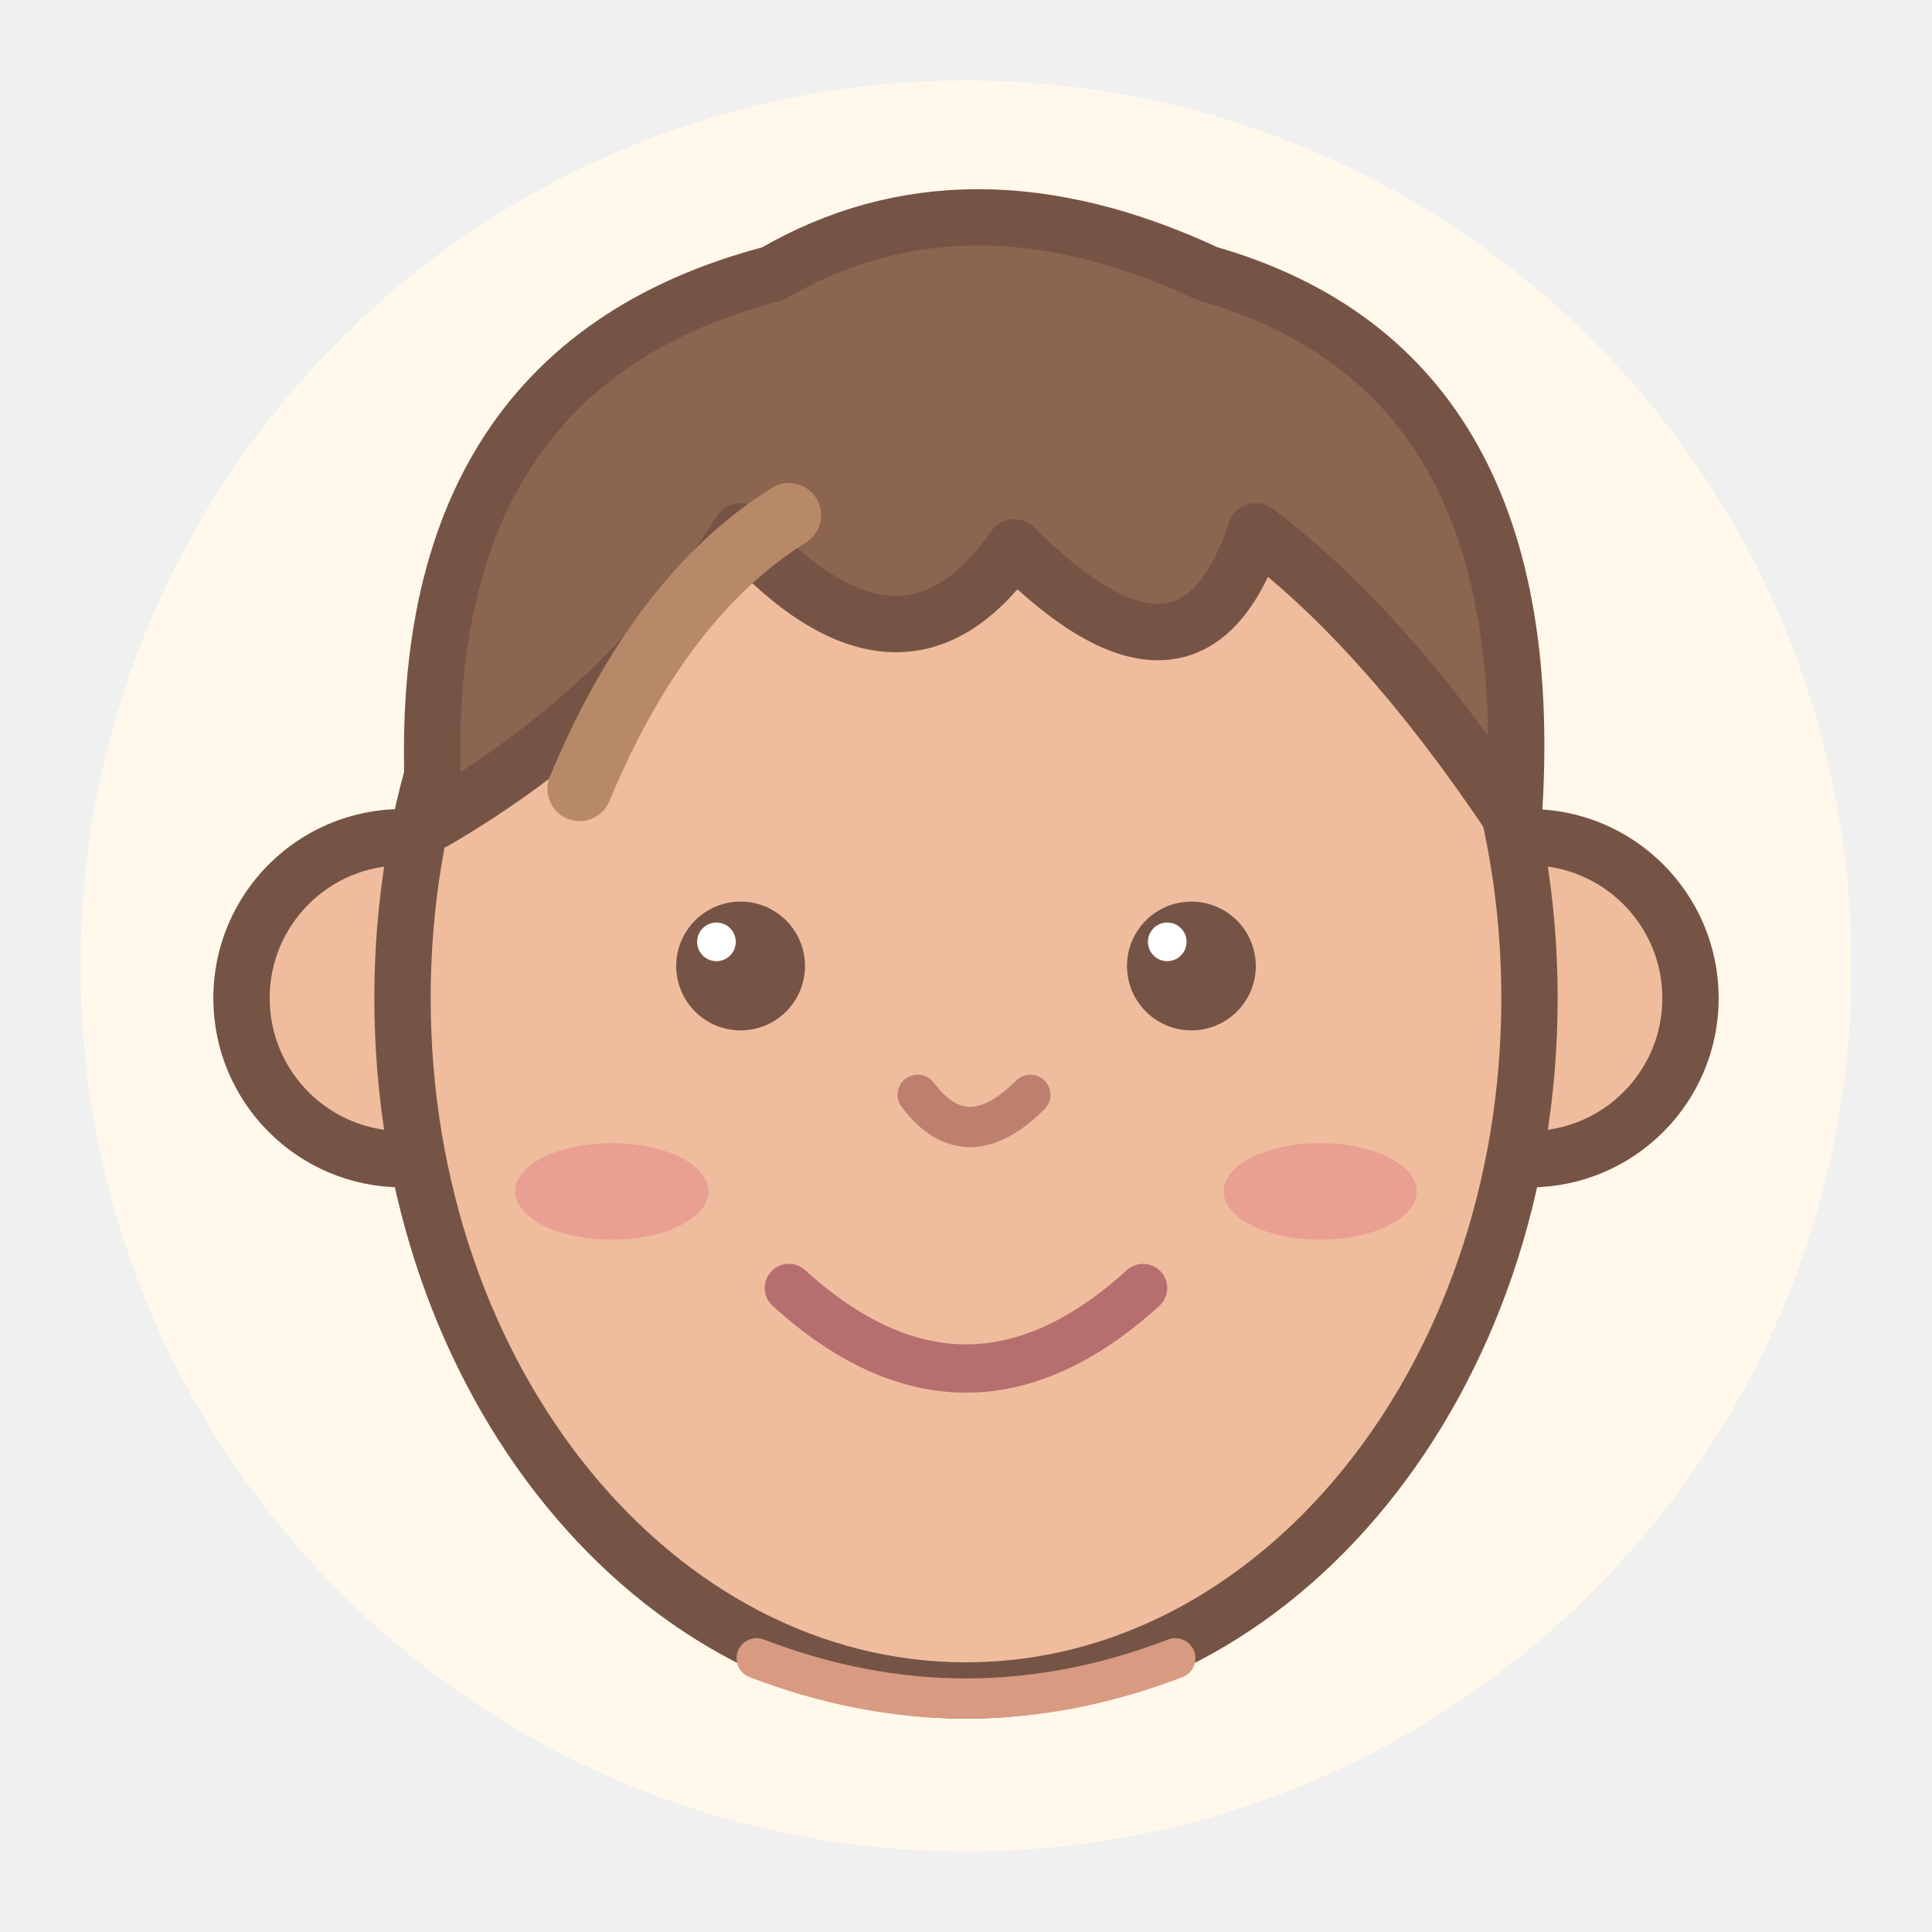
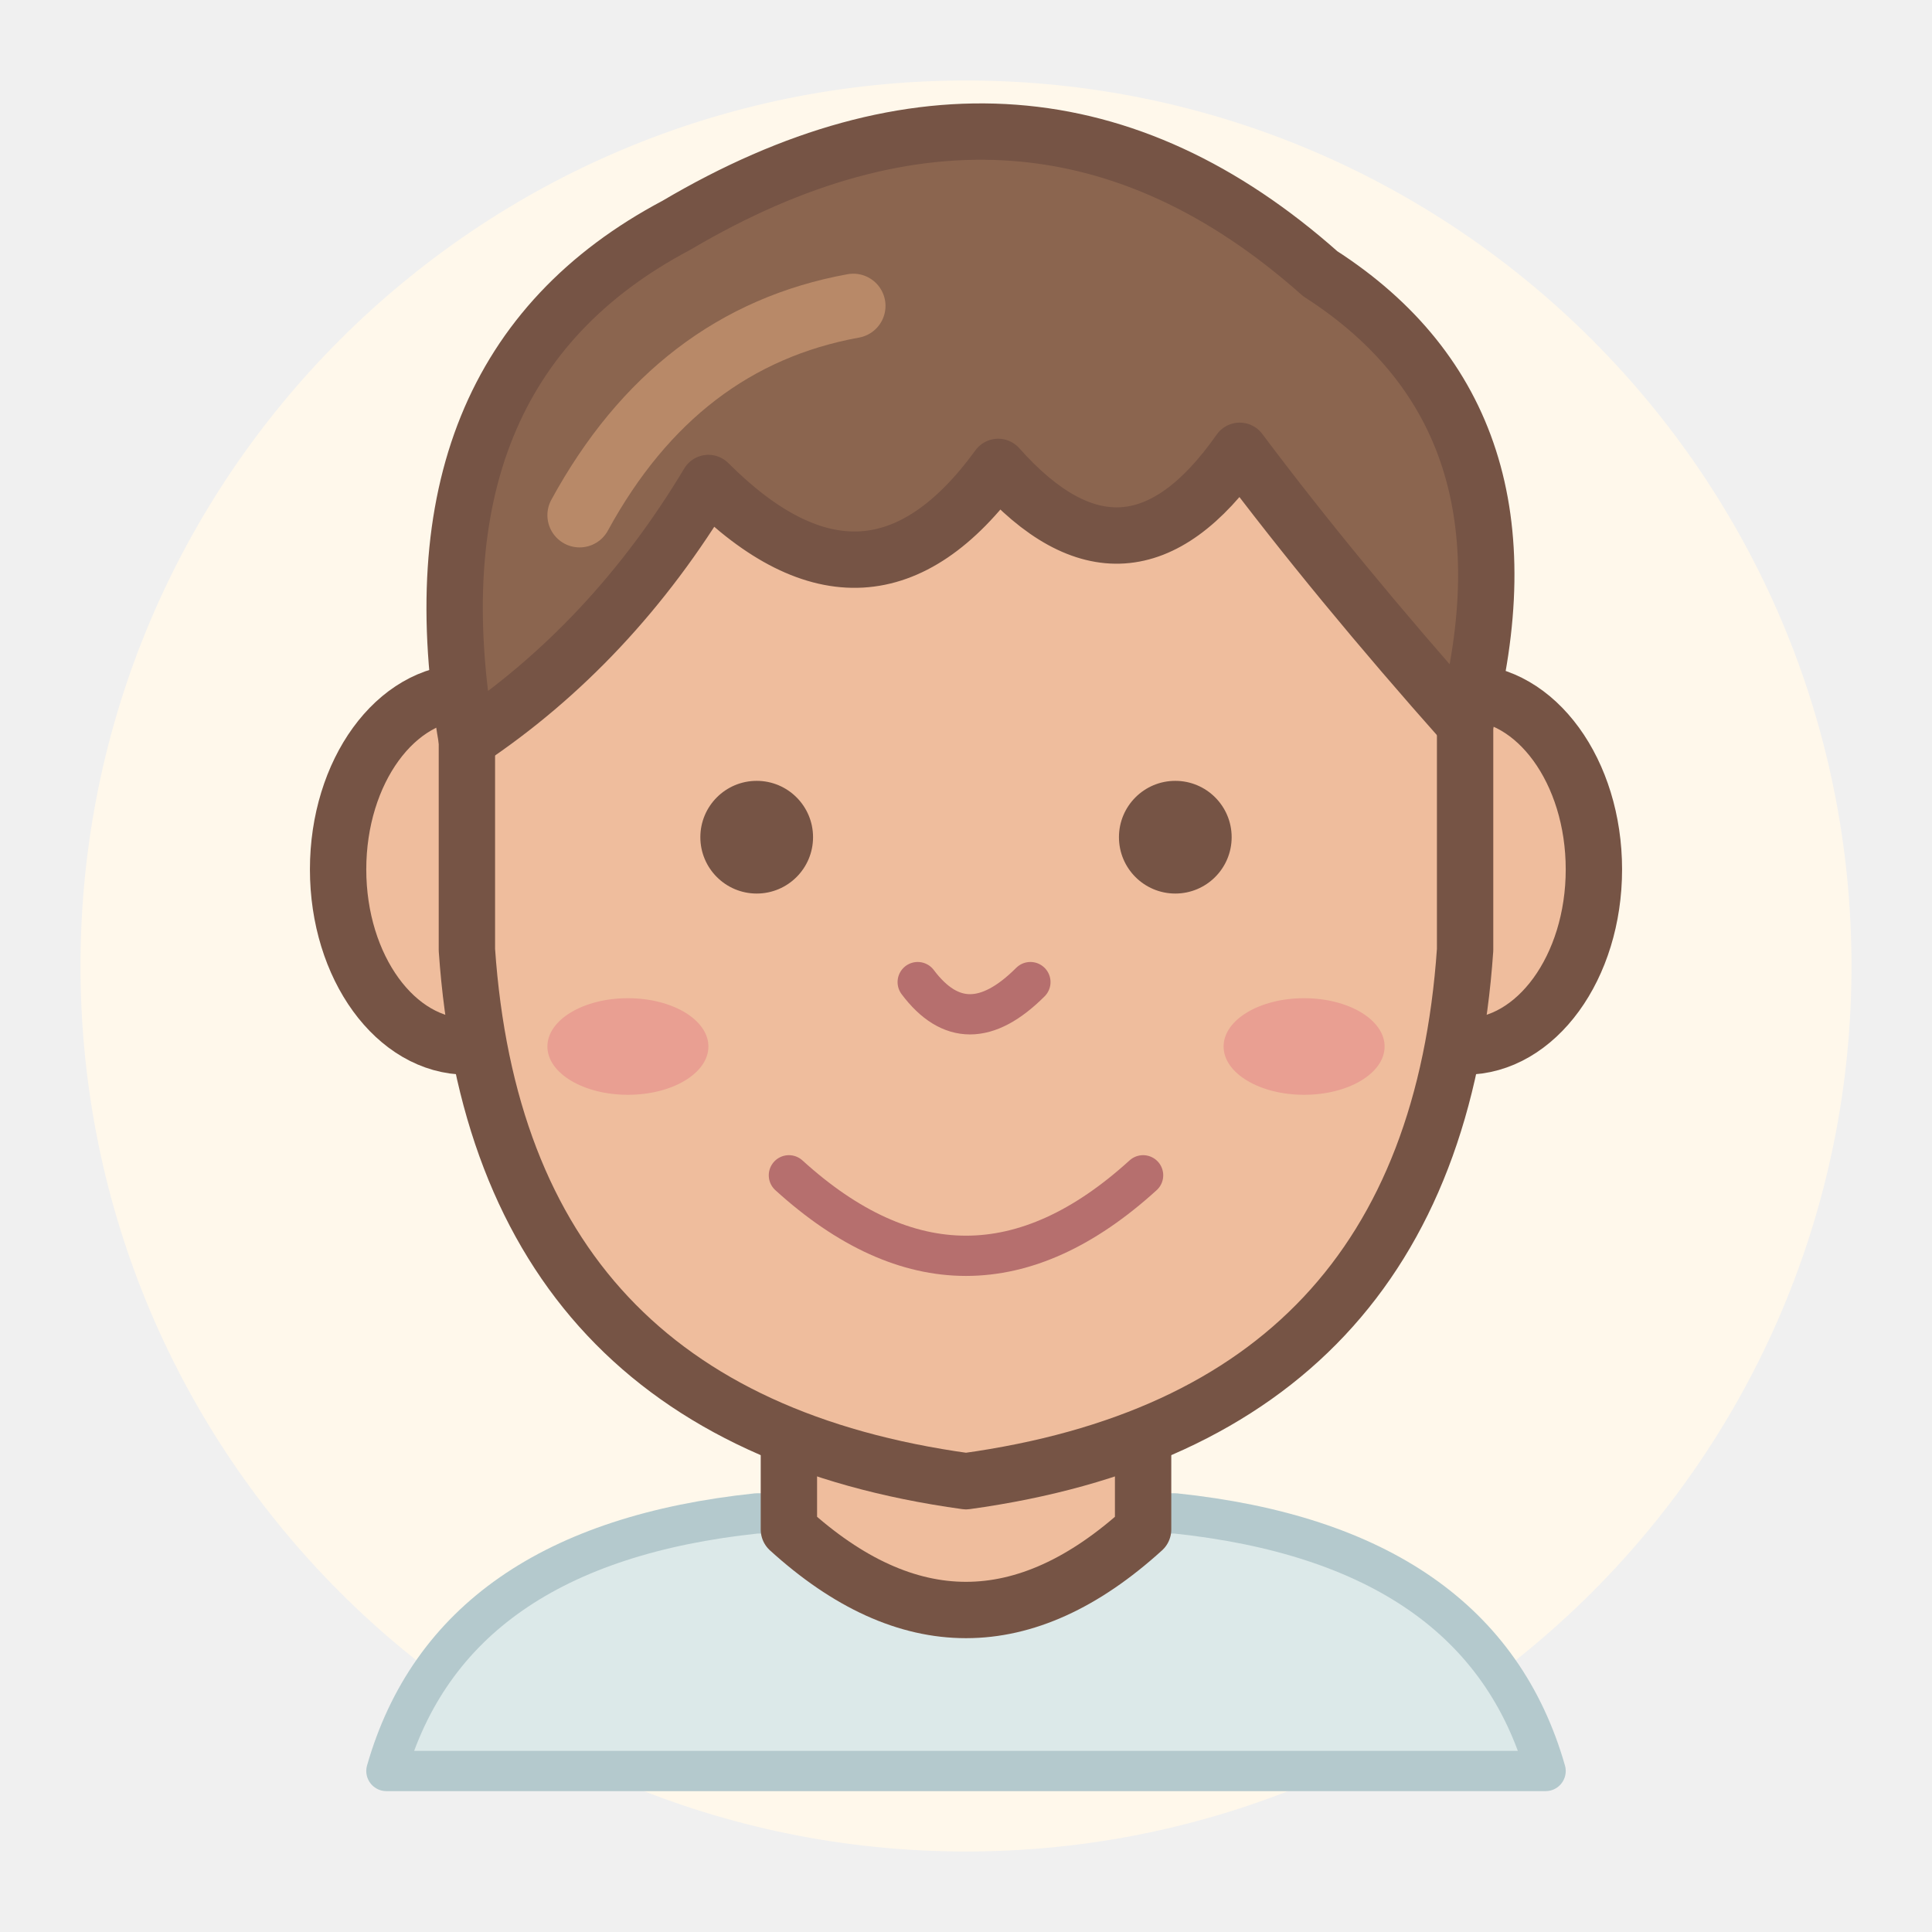
<svg xmlns="http://www.w3.org/2000/svg" viewBox="0 0 120 120" role="img" aria-labelledby="title">
  <circle cx="60" cy="60" r="55" fill="#fff8eb" />
  <g fill="none" stroke="#765445" stroke-width="3.5" stroke-linecap="round" stroke-linejoin="round">
-     <circle cx="25" cy="62" r="10" fill="#efbd9d" />
-     <circle cx="95" cy="62" r="10" fill="#efbd9d" />
-     <ellipse cx="60" cy="62" rx="35" ry="43" fill="#efbd9d" />
-     <path d="M27 51 Q25 23 48 17 Q60 10 75 17 Q96 23 94 51 Q86 39 78 33 Q74 45 63 34 Q56 44 46 33 Q39 44 27 51Z" fill="#8b654f" />
-     <path d="M36 49 Q41 37 49 32" stroke="#b88968" stroke-width="4" />
-     <circle cx="46" cy="60" r="4" fill="#765445" stroke="none" />
-     <circle cx="74" cy="60" r="4" fill="#765445" stroke="none" />
-     <circle cx="44.5" cy="58.5" r="1.2" fill="#ffffff" stroke="none" />
-     <circle cx="72.5" cy="58.5" r="1.2" fill="#ffffff" stroke="none" />
-     <path d="M57 68 Q60 72 64 68" stroke="#bd806f" stroke-width="2.5" />
-     <path d="M49 80 Q60 90 71 80" stroke="#b66f6e" stroke-width="3" />
-     <ellipse cx="38" cy="74" rx="6" ry="3" fill="#e99f92" stroke="none" />
-     <ellipse cx="82" cy="74" rx="6" ry="3" fill="#e99f92" stroke="none" />
-     <path d="M47 103 Q60 108 73 103" stroke="#d99a82" stroke-width="2.5" />
+     <path d="M24 110 Q28 96 47 94 H73 Q92 96 96 110Z" fill="#dce9e9" stroke="#b4c9cd" stroke-width="2.5" />
+     <path d="M49 83 V95 Q60 105 71 95 V83" fill="#efbd9d" />
+     <ellipse cx="29" cy="54" rx="8" ry="11" fill="#efbd9d" />
+     <ellipse cx="91" cy="54" rx="8" ry="11" fill="#efbd9d" />
+     <path d="M29 43 Q29 12 60 12 Q91 12 91 43 V59 Q89 88 60 92 Q31 88 29 59Z" fill="#efbd9d" />
+     <path d="M29 46 Q25 23 42 14 Q64 1 82 17 Q96 26 91 45 Q83 36 77 28 Q70 38 62 29 Q54 40 44 30 Q38 40 29 46Z" fill="#8b654f" />
+     <path d="M36 32 Q42 21 53 19" stroke="#b88968" stroke-width="4" />
+     <circle cx="47" cy="52" r="3.5" fill="#765445" stroke="none" />
+     <circle cx="73" cy="52" r="3.5" fill="#765445" stroke="none" />
+     <path d="M57 61 Q60 65 64 61 M49 73 Q60 83 71 73" stroke="#b66f6e" stroke-width="2.5" />
+     <ellipse cx="39" cy="65" rx="5" ry="3" fill="#e99f92" stroke="none" />
+     <ellipse cx="81" cy="65" rx="5" ry="3" fill="#e99f92" stroke="none" />
  </g>
</svg>
